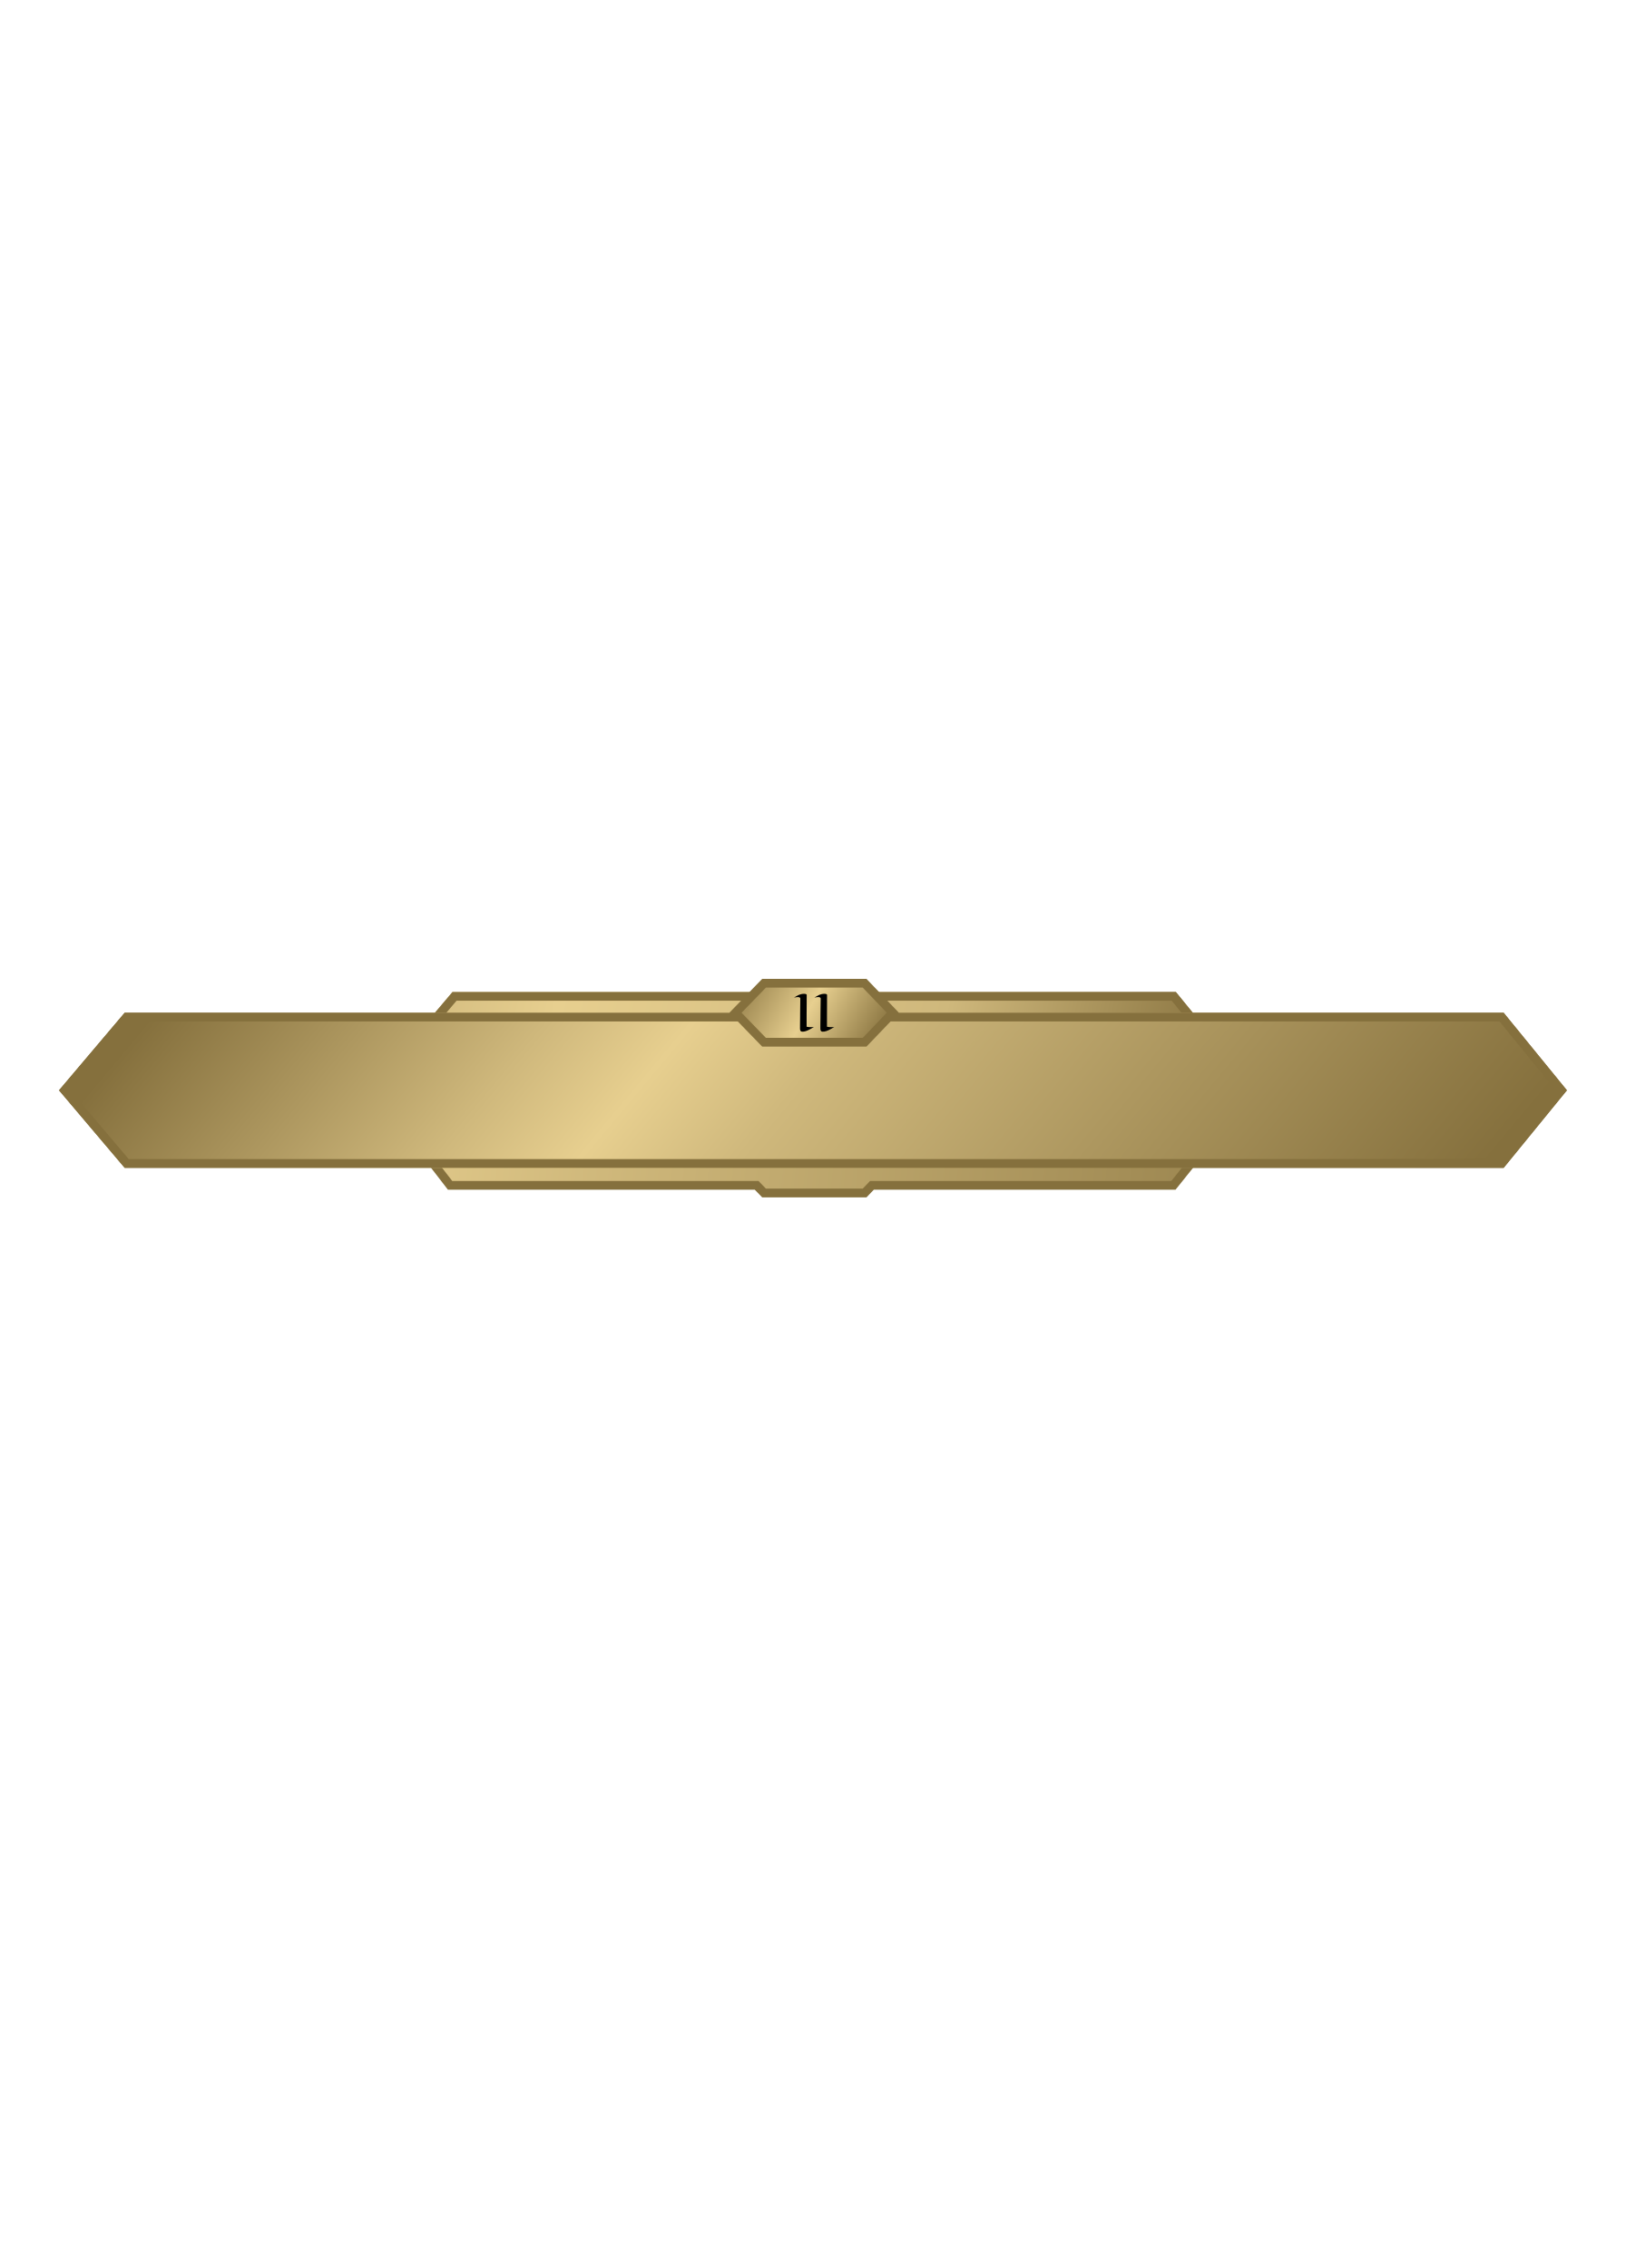
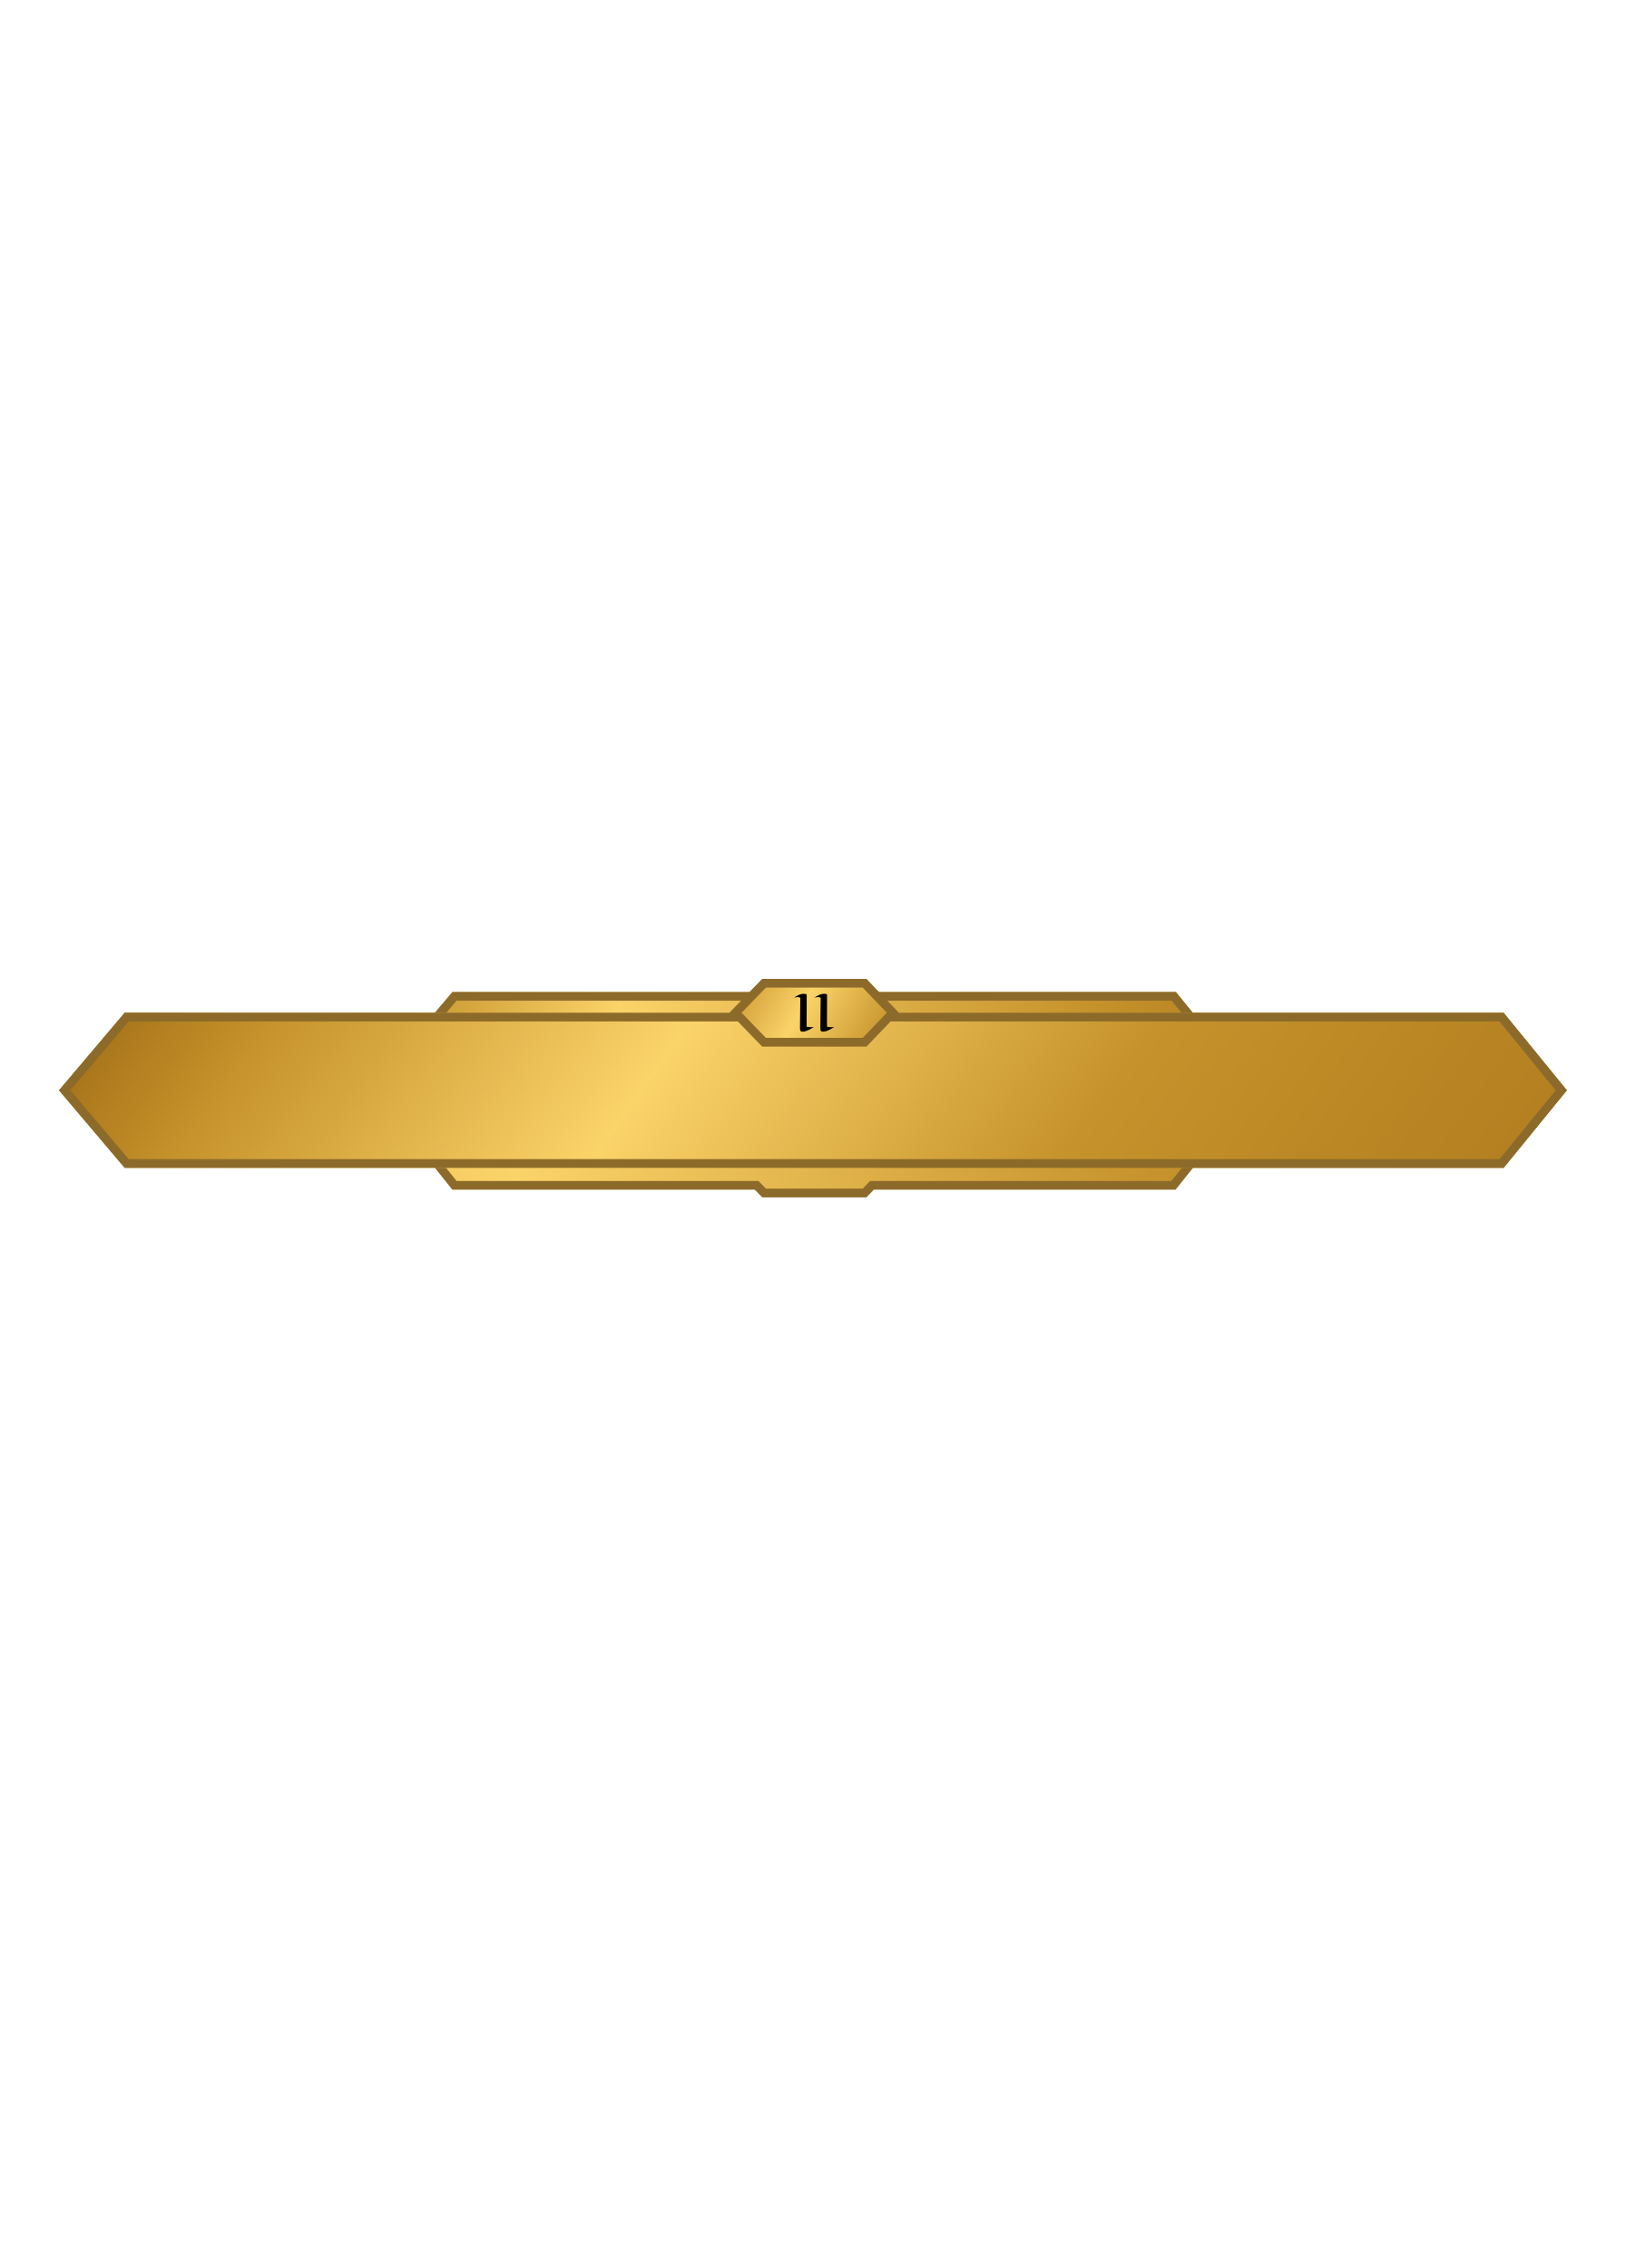
<svg xmlns="http://www.w3.org/2000/svg" viewBox="0 0 744 1038" width="744" height="1038">
  <defs>
-     <linearGradient id="2077692058275568151" x1="592.237" y1="547.709" x2="138.905" y2="440.291" gradientTransform="matrix(0.002564103,0,0,0.02816901,-0.5461538,-13.80282)">
-       <stop stop-color="#85703d" />
-       <stop offset="0.282" stop-color="#cfb87c" />
-       <stop offset="0.655" stop-color="#e7cf8f" />
-       <stop offset="0.816" stop-color="#cfb87c" />
-       <stop offset="1" stop-color="#85703d" />
+     <linearGradient id="11502814933474070141" x1="665.053" y1="543.229" x2="138.905" y2="440.291" gradientTransform="matrix(0.002564103,0,0,0.02816901,-0.5461538,-13.80282)">
+       <stop stop-color="#a67219" />
+       <stop offset="0.254" stop-color="#c6922b" />
+       <stop offset="0.65" stop-color="#fad369" />
+       <stop offset="0.832" stop-color="#c6922b" />
+       <stop offset="1" stop-color="#a67219" />
    </linearGradient>
-     <clipPath id="alignment-12981884328635293183">
+     <clipPath id="alignment-2636904642586803312">
      <path d="M213,525.5 C213,525.5 243.05,490 243.05,490 L574.05,490 C574.05,490 603,525.5 603,525.5 C603,525.5 213,525.5 213,525.5 Z" fill="#000000" />
    </clipPath>
-     <linearGradient id="6767047395513935848" x1="720.581" y1="582.695" x2="-68.758" y2="500.38" gradientTransform="matrix(0.002564103,0,0,0.0243895,-0.5461538,-13.19472)">
-       <stop stop-color="#85703d" />
-       <stop offset="0.678" stop-color="#e7cf8f" />
-       <stop offset="1" stop-color="#85703d" />
+     <linearGradient id="13479649094436079682" x1="1041.242" y1="611.021" x2="-355.961" y2="517.703" gradientTransform="matrix(0.002570694,0,0,0.0243895,-0.5501285,-13.19472)">
+       <stop stop-color="#a67219" />
+       <stop offset="0.342" stop-color="#c6922b" />
+       <stop offset="0.55" stop-color="#fad369" />
+       <stop offset="0.81" stop-color="#c6922b" />
+       <stop offset="1" stop-color="#a67219" />
    </linearGradient>
-     <linearGradient id="1970852123368723434" x1="574.497" y1="738.087" x2="181.367" y2="409.996" gradientTransform="matrix(0.001449275,0,0,0.01408451,-0.09130435,-7.035211)">
-       <stop stop-color="#85703d" />
-       <stop offset="0.516" stop-color="#cfb87c" />
-       <stop offset="0.625" stop-color="#e7cf8f" />
-       <stop offset="0.724" stop-color="#cfb87c" />
-       <stop offset="1" stop-color="#85703d" />
+     <linearGradient id="13748785830452544015" x1="715.076" y1="796.919" x2="155.529" y2="397.447" gradientTransform="matrix(0.001449275,0,0,0.01408451,-0.09130435,-7.035211)">
+       <stop stop-color="#a67219" />
+       <stop offset="0.424" stop-color="#c6922b" />
+       <stop offset="0.678" stop-color="#fad369" />
+       <stop offset="0.906" stop-color="#c6922b" />
+       <stop offset="1" stop-color="#a67219" />
    </linearGradient>
-     <clipPath id="alignment-7692606589961484068">
+     <clipPath id="alignment-3593772526928961397">
      <path d="M63,535 C63,535 93.05,499.5 93.05,499.5 L724.05,499.5 C724.05,499.5 753,535 753,535 C753,535 724.05,570.5 724.05,570.5 L93.05,570.5 C93.05,570.5 63,535 63,535 Z" fill="#000000" />
    </clipPath>
-     <linearGradient id="4580798848801422576" x1="443.079" y1="506.594" x2="377.932" y2="469.527" gradientTransform="matrix(0.01388437,0,0,0.03703361,-5.172461,-17.99829)">
-       <stop stop-color="#85703d" />
-       <stop offset="0.484" stop-color="#e7cf8f" />
-       <stop offset="1" stop-color="#85703d" />
+     <linearGradient id="15239111197770117050" x1="443.079" y1="506.594" x2="377.932" y2="469.527" gradientTransform="matrix(0.01388437,0,0,0.03703361,-5.172461,-17.99829)">
+       <stop stop-color="#c6922b" />
+       <stop offset="0.525" stop-color="#fad369" />
+       <stop offset="1" stop-color="#c6922b" />
    </linearGradient>
  </defs>
  <g>
    <g>
      <g>
        <g transform="matrix(1,0,0,1,-36,-36)">
-           <path d="M213,525.5 C213,525.5 243.05,490 243.05,490 L574.05,490 C574.05,490 603,525.5 603,525.5 C603,525.5 213,525.5 213,525.5 Z" fill="url('#2077692058275568151')" />
-           <path d="M213,525.5 C213,525.5 243.05,490 243.05,490 L574.05,490 C574.05,490 603,525.5 603,525.5 C603,525.5 213,525.5 213,525.5 Z" clip-path="url(#alignment-12981884328635293183)" fill="none" stroke="#85703d" stroke-width="8" />
+           <path d="M213,525.5 C213,525.5 243.05,490 243.05,490 L574.05,490 C574.05,490 603,525.5 603,525.5 C603,525.5 213,525.5 213,525.5 Z" fill="url('#11502814933474070141')" />
+           <path d="M213,525.5 C213,525.5 243.05,490 243.05,490 L574.05,490 C574.05,490 603,525.5 603,525.5 C603,525.5 213,525.5 213,525.5 Z" clip-path="url(#alignment-2636904642586803312)" fill="none" stroke="#8c6b2a" stroke-width="8" />
        </g>
        <g transform="matrix(1,0,0,1,-36,-36)">
-           <path d="M434.991,578.5 C434.991,578.5 572.95,578.5 572.95,578.5 C572.95,578.5 603,541 603,541 C603,541 213,541 213,541 C213,541 241.95,578.5 241.95,578.5 C241.95,578.5 382.227,578.5 382.227,578.5 C382.227,578.5 385.619,582.001 385.619,582.001 C385.619,582.001 431.64,582.001 431.64,582.001 C431.64,582.001 434.991,578.5 434.991,578.5 Z" fill="url('#6767047395513935848')" stroke="#85703d" stroke-width="4" />
+           <path d="M434.991,578.5 C434.991,578.5 572.95,578.5 572.95,578.5 C572.95,578.5 603,541 603,541 C603,541 214,541 214,541 C214,541 243.95,578.5 243.95,578.5 C243.95,578.5 382.227,578.5 382.227,578.5 C382.227,578.5 385.619,582.001 385.619,582.001 C385.619,582.001 431.64,582.001 431.64,582.001 C431.64,582.001 434.991,578.5 434.991,578.5 Z" fill="url('#13479649094436079682')" stroke="#8c6b2a" stroke-width="4" />
        </g>
        <g transform="matrix(1,0,0,1,-36,-36)">
-           <path d="M63,535 C63,535 93.05,499.5 93.05,499.5 L724.05,499.5 C724.05,499.5 753,535 753,535 C753,535 724.05,570.5 724.05,570.5 L93.05,570.5 C93.05,570.5 63,535 63,535 Z" fill="url('#1970852123368723434')" />
-           <path d="M63,535 C63,535 93.05,499.5 93.05,499.5 L724.05,499.5 C724.05,499.5 753,535 753,535 C753,535 724.05,570.5 724.05,570.5 L93.05,570.5 C93.05,570.5 63,535 63,535 Z" clip-path="url(#alignment-7692606589961484068)" fill="none" stroke="#85703d" stroke-width="8" />
+           <path d="M63,535 C63,535 93.05,499.5 93.05,499.5 L724.05,499.5 C724.05,499.5 753,535 753,535 C753,535 724.05,570.5 724.05,570.5 L93.05,570.5 C93.05,570.5 63,535 63,535 Z" fill="url('#13748785830452544015')" />
+           <path d="M63,535 C63,535 93.05,499.5 93.05,499.5 L724.05,499.5 C724.05,499.5 753,535 753,535 C753,535 724.05,570.5 724.05,570.5 L93.05,570.5 C93.05,570.5 63,535 63,535 Z" clip-path="url(#alignment-3593772526928961397)" fill="none" stroke="#8c6b2a" stroke-width="8" />
        </g>
        <g transform="matrix(1,0,0,1,-36,-36)">
-           <path d="M372.538,499.5 C372.538,499.5 385.619,485.999 385.619,485.999 C385.619,485.999 431.64,485.999 431.64,485.999 C431.64,485.999 444.562,499.5 444.562,499.5 C444.562,499.5 431.64,513.001 431.64,513.001 L385.619,513.001 C385.619,513.001 372.538,499.5 372.538,499.5 Z" transform="matrix(1,0,0,1,0,0)" fill="url('#4580798848801422576')" stroke="#85703d" stroke-width="4" />
+           <path d="M372.538,499.5 C372.538,499.5 385.619,485.999 385.619,485.999 C385.619,485.999 431.64,485.999 431.64,485.999 C431.64,485.999 444.562,499.5 444.562,499.5 C444.562,499.5 431.64,513.001 431.64,513.001 L385.619,513.001 C385.619,513.001 372.538,499.5 372.538,499.5 Z" transform="matrix(1,0,0,1,0,0)" fill="url('#15239111197770117050')" stroke="#8c6b2a" stroke-width="4" />
        </g>
        <g transform="matrix(1,0,0,1,-36,-36)">
          <path d="M408.452,505.978 Q407.79,506.419 407.141,506.792 Q406.506,507.164 405.913,507.44 Q405.333,507.73 404.809,507.896 Q404.284,508.075 403.856,508.131 Q403.415,508.172 403.084,508.158 Q402.752,508.158 402.532,508.006 Q402.311,507.868 402.187,507.551 Q402.076,507.233 402.076,506.681 Q402.076,506.392 402.076,505.702 Q402.09,505.012 402.09,504.059 Q402.104,503.107 402.118,501.975 Q402.131,500.83 402.131,499.671 Q402.145,498.498 402.159,497.394 Q402.173,496.276 402.187,495.365 Q402.2,494.454 402.2,493.847 Q402.214,493.226 402.228,493.047 Q402.242,492.646 401.897,492.494 Q401.552,492.329 401.055,492.329 Q400.641,492.329 400.186,492.412 Q399.744,492.481 399.33,492.577 Q399.91,492.205 400.462,491.887 Q401.014,491.556 401.579,491.321 Q402.145,491.087 402.725,490.963 Q403.318,490.838 403.939,490.838 Q404.188,490.838 404.409,490.866 Q404.629,490.894 404.781,490.963 Q404.947,491.018 405.043,491.114 Q405.14,491.211 405.14,491.363 Q405.14,491.804 405.126,493.474 Q405.126,494.192 405.126,495.268 Q405.126,496.331 405.112,497.835 Q405.112,499.34 405.099,501.341 Q405.099,503.342 405.099,505.909 Q405.706,506.033 406.203,506.074 Q406.699,506.102 407.1,506.102 Q407.417,506.102 407.665,506.088 Q407.928,506.06 408.107,506.033 Q408.3,506.005 408.452,505.978 Q408.452,505.978 408.452,505.978 ZM417.77,505.978 Q417.108,506.419 416.459,506.792 Q415.824,507.164 415.231,507.44 Q414.651,507.73 414.127,507.896 Q413.602,508.075 413.174,508.131 Q412.733,508.172 412.402,508.158 Q412.07,508.158 411.85,508.006 Q411.629,507.868 411.505,507.551 Q411.394,507.233 411.394,506.681 Q411.394,506.392 411.394,505.702 Q411.408,505.012 411.408,504.059 Q411.422,503.107 411.436,501.975 Q411.449,500.83 411.449,499.671 Q411.463,498.498 411.477,497.394 Q411.491,496.276 411.505,495.365 Q411.518,494.454 411.518,493.847 Q411.532,493.226 411.546,493.047 Q411.56,492.646 411.215,492.494 Q410.87,492.329 410.373,492.329 Q409.959,492.329 409.503,492.412 Q409.062,492.481 408.648,492.577 Q409.227,492.205 409.78,491.887 Q410.332,491.556 410.897,491.321 Q411.463,491.087 412.043,490.963 Q412.636,490.838 413.257,490.838 Q413.506,490.838 413.726,490.866 Q413.947,490.894 414.099,490.963 Q414.265,491.018 414.361,491.114 Q414.458,491.211 414.458,491.363 Q414.458,491.804 414.444,493.474 Q414.444,494.192 414.444,495.268 Q414.444,496.331 414.43,497.835 Q414.43,499.34 414.416,501.341 Q414.416,503.342 414.416,505.909 Q415.024,506.033 415.521,506.074 Q416.017,506.102 416.418,506.102 Q416.735,506.102 416.983,506.088 Q417.246,506.06 417.425,506.033 Q417.618,506.005 417.77,505.978 Q417.77,505.978 417.77,505.978 Z" fill="#000000" />
        </g>
      </g>
    </g>
  </g>
</svg>
